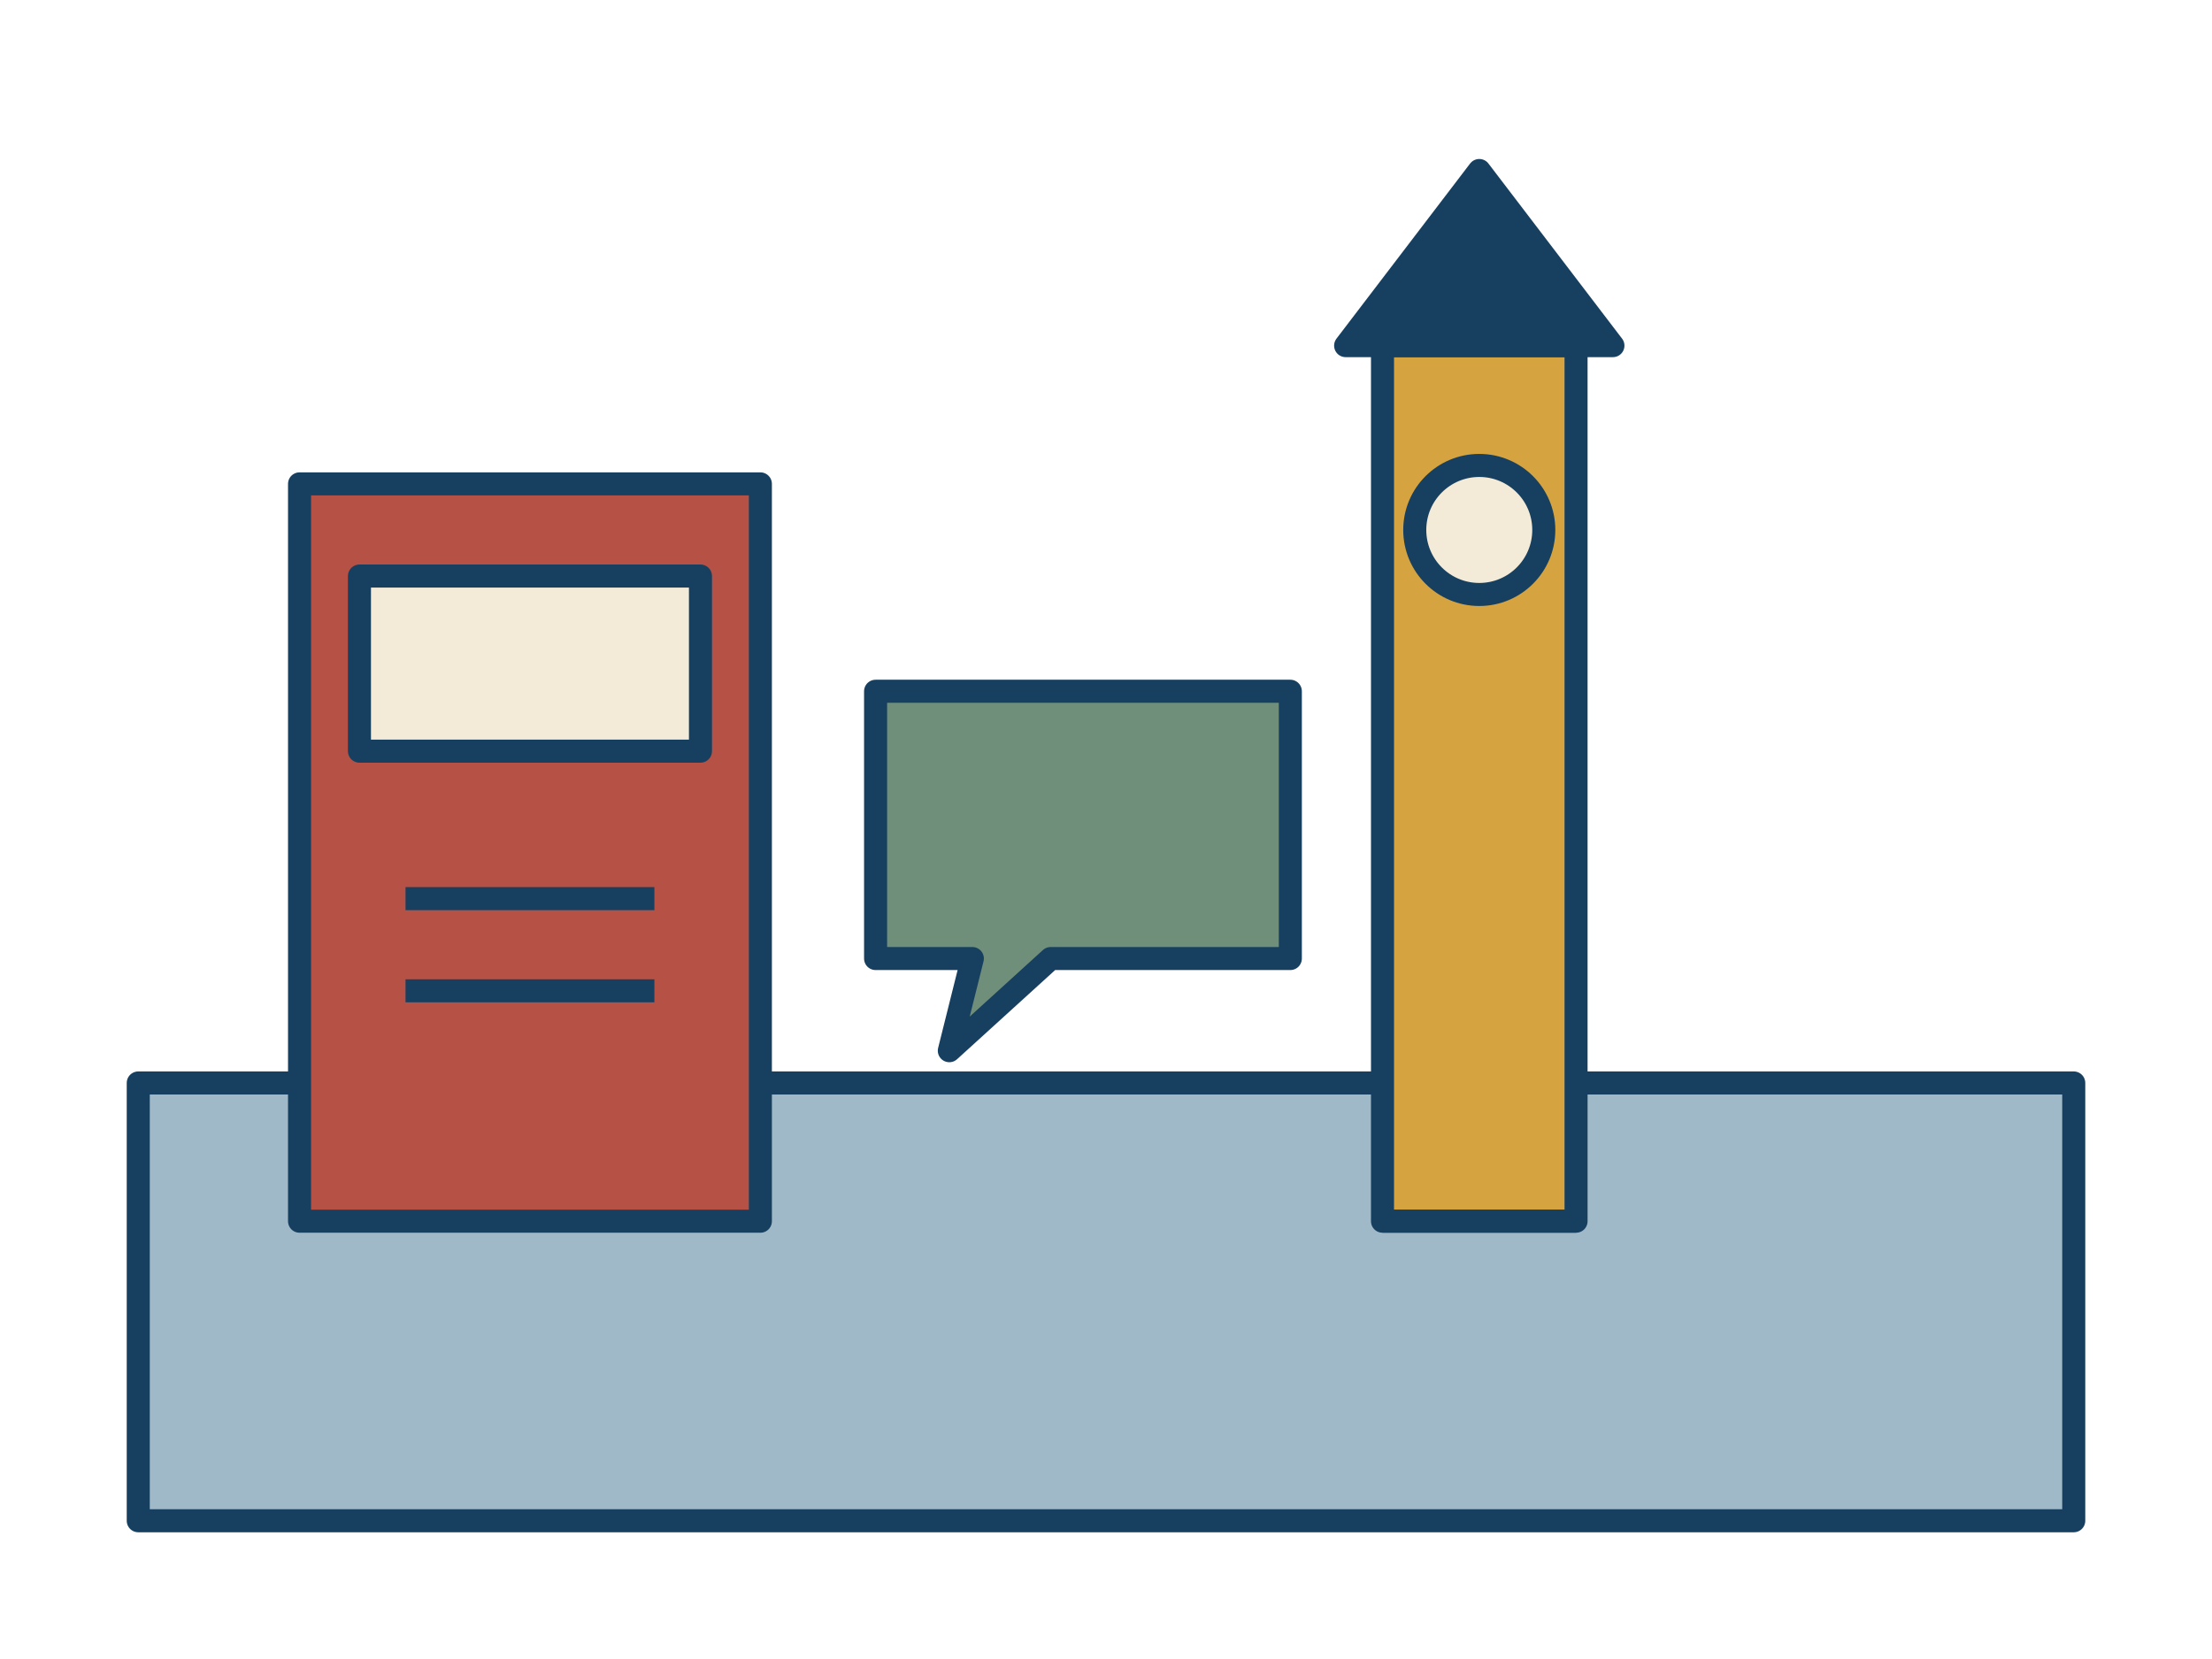
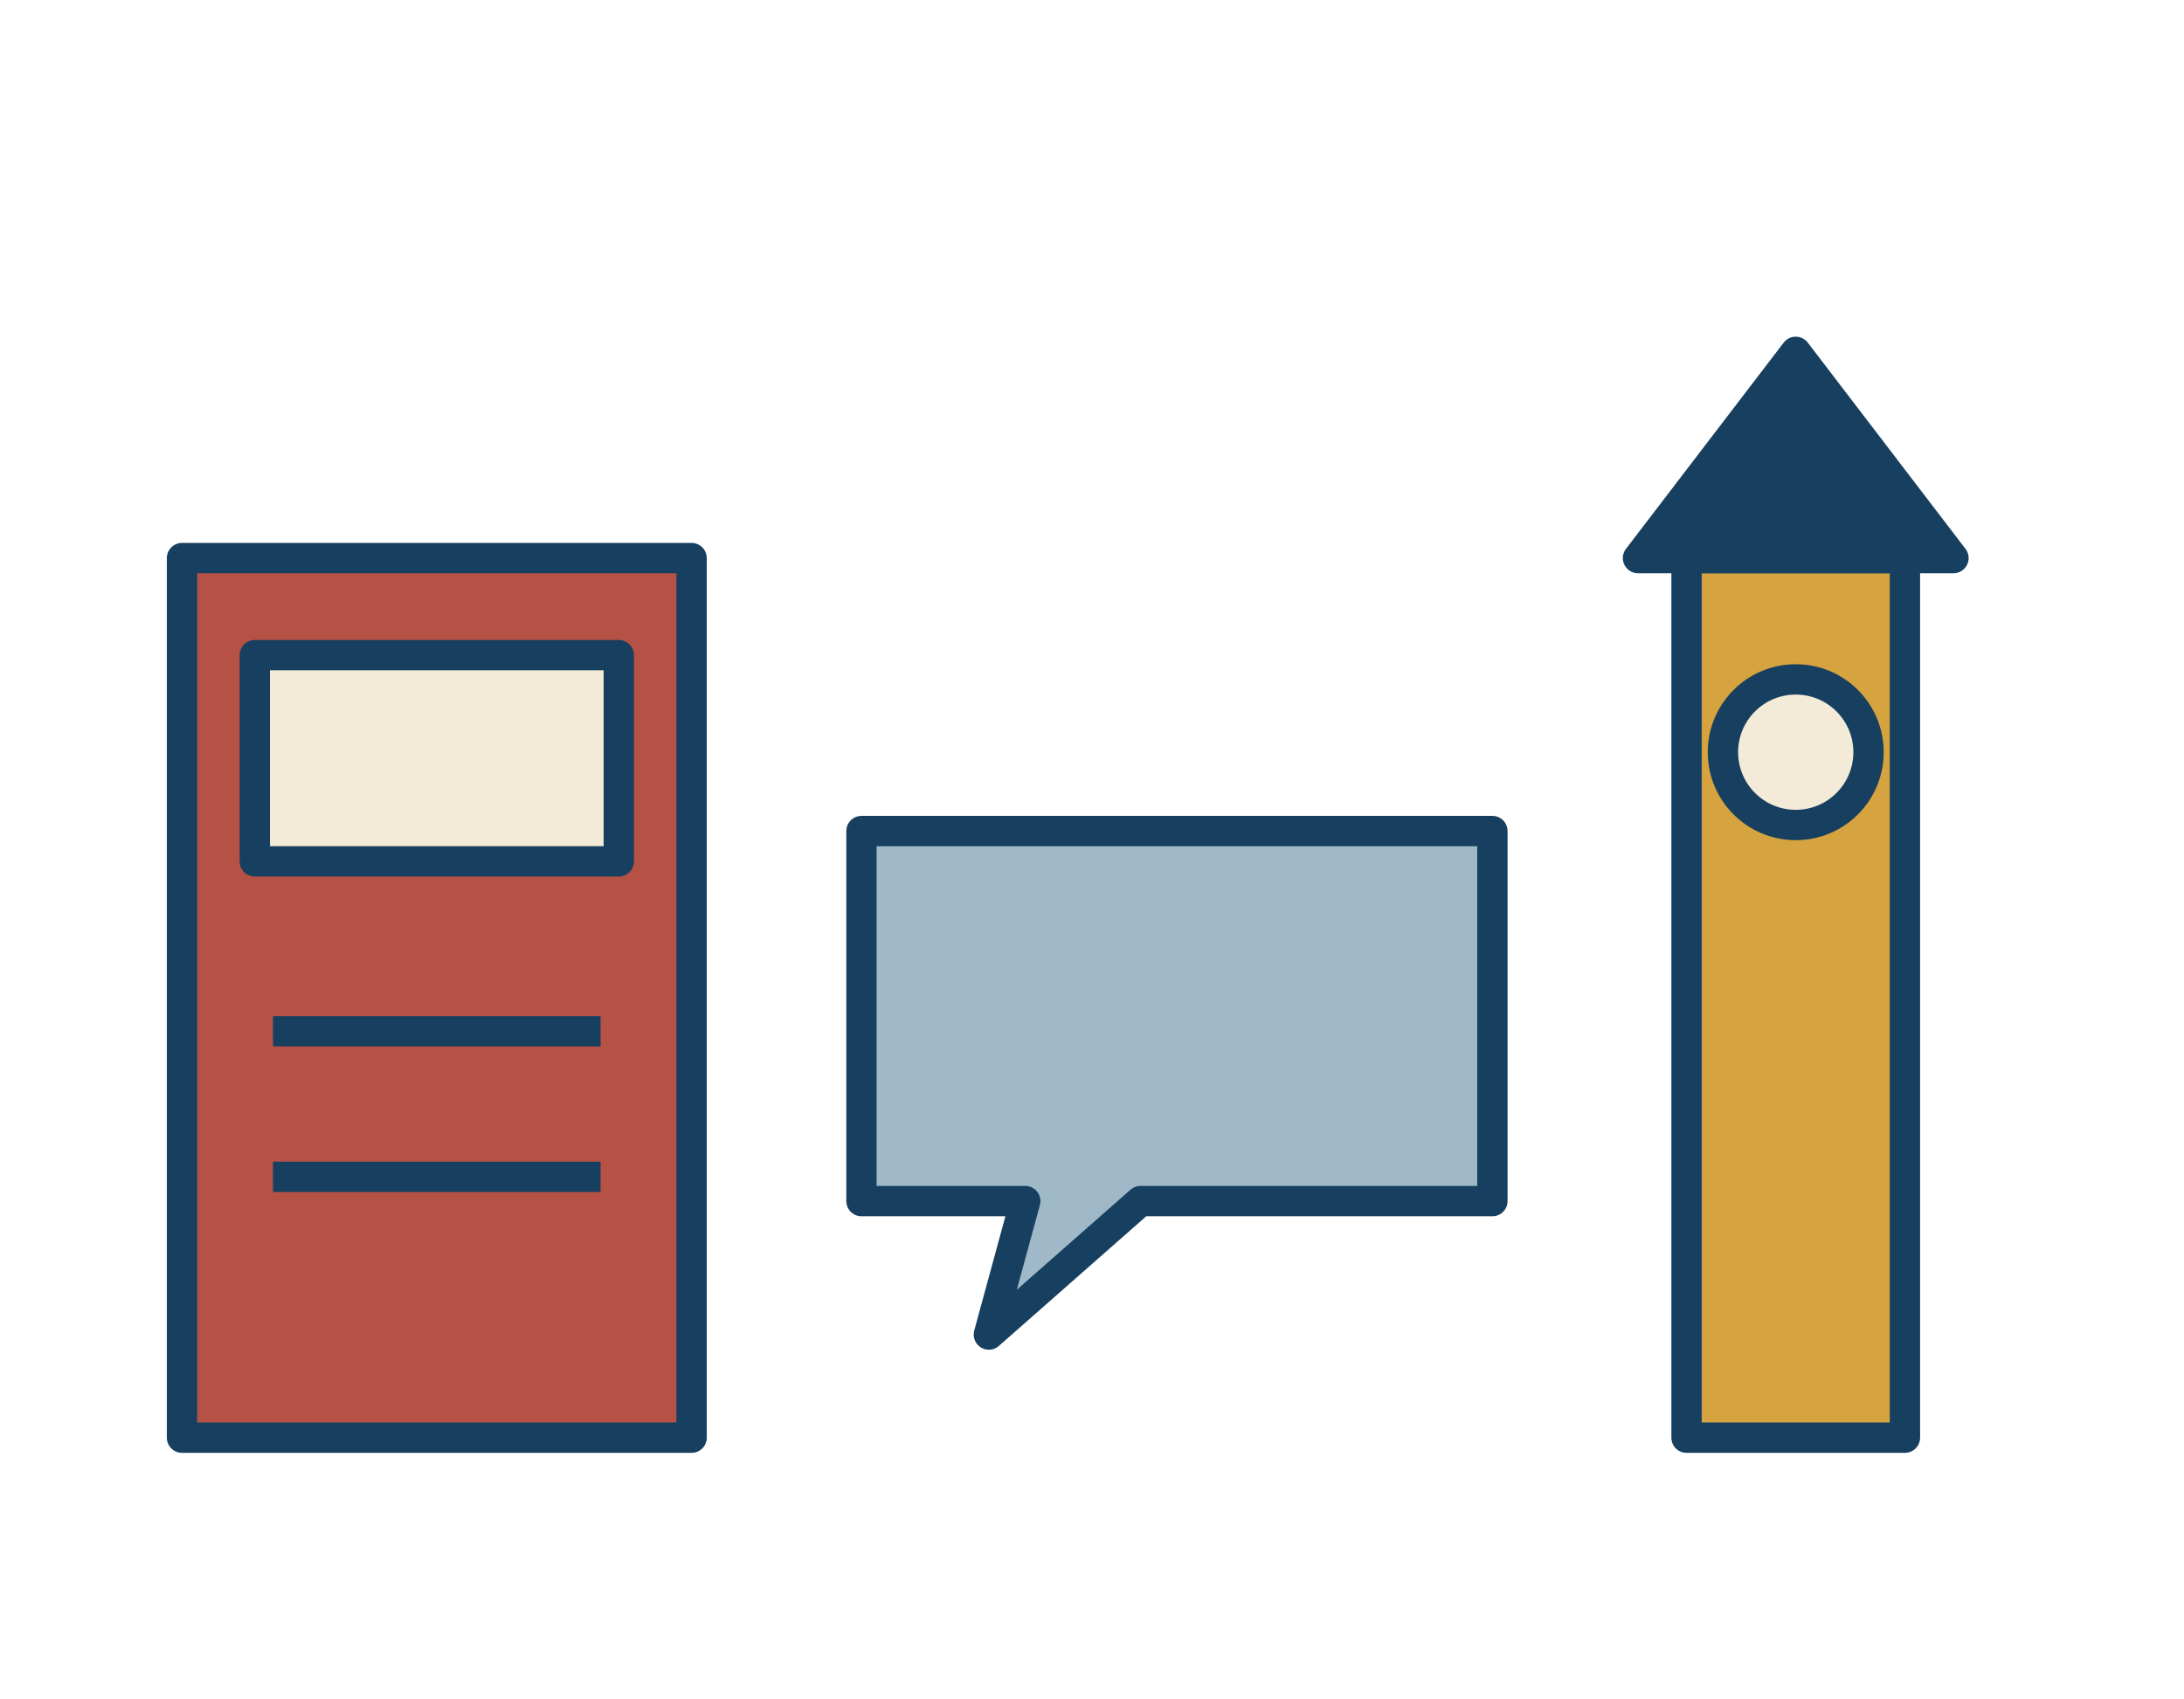
- <svg xmlns="http://www.w3.org/2000/svg" viewBox="0 0 480 360">
+ <svg xmlns="http://www.w3.org/2000/svg" viewBox="0 0 360 280">
  <g stroke="#173f5f" stroke-width="5" stroke-linejoin="round">
-     <path fill="#9fb9c8" d="M30 235h420v95H30z" />
-     <path fill="#b55245" d="M65 105h100v160H65z" />
-     <path fill="#f3ead7" d="M78 125h74v38H78z" />
-     <path fill="#d5a33f" d="M300 75h42v190h-42z" />
-     <path fill="#173f5f" d="M292 75h58l-29-38z" />
-     <circle cx="321" cy="115" r="14" fill="#f3ead7" />
-     <path fill="#6f8f7b" d="M190 150h90v58h-52l-22 20 5-20h-21z" />
-     <path d="M88 195h54M88 215h54M300 265h42" fill="none" />
+     <path fill="#b55245" d="M30 92h84v145H30z" />
+     <path fill="#f3ead7" d="M42 108h60v34H42z" />
+     <path d="M45 170h54M45 194h54" fill="none" />
+     <path fill="#9fb9c8" d="M142 137h104v61h-58l-25 22 6-22h-27z" />
+     <path fill="#d5a33f" d="M278 92h36v145h-36z" />
+     <path fill="#173f5f" d="M270 92h52l-26-34z" />
+     <circle cx="296" cy="124" r="12" fill="#f3ead7" />
  </g>
</svg>
